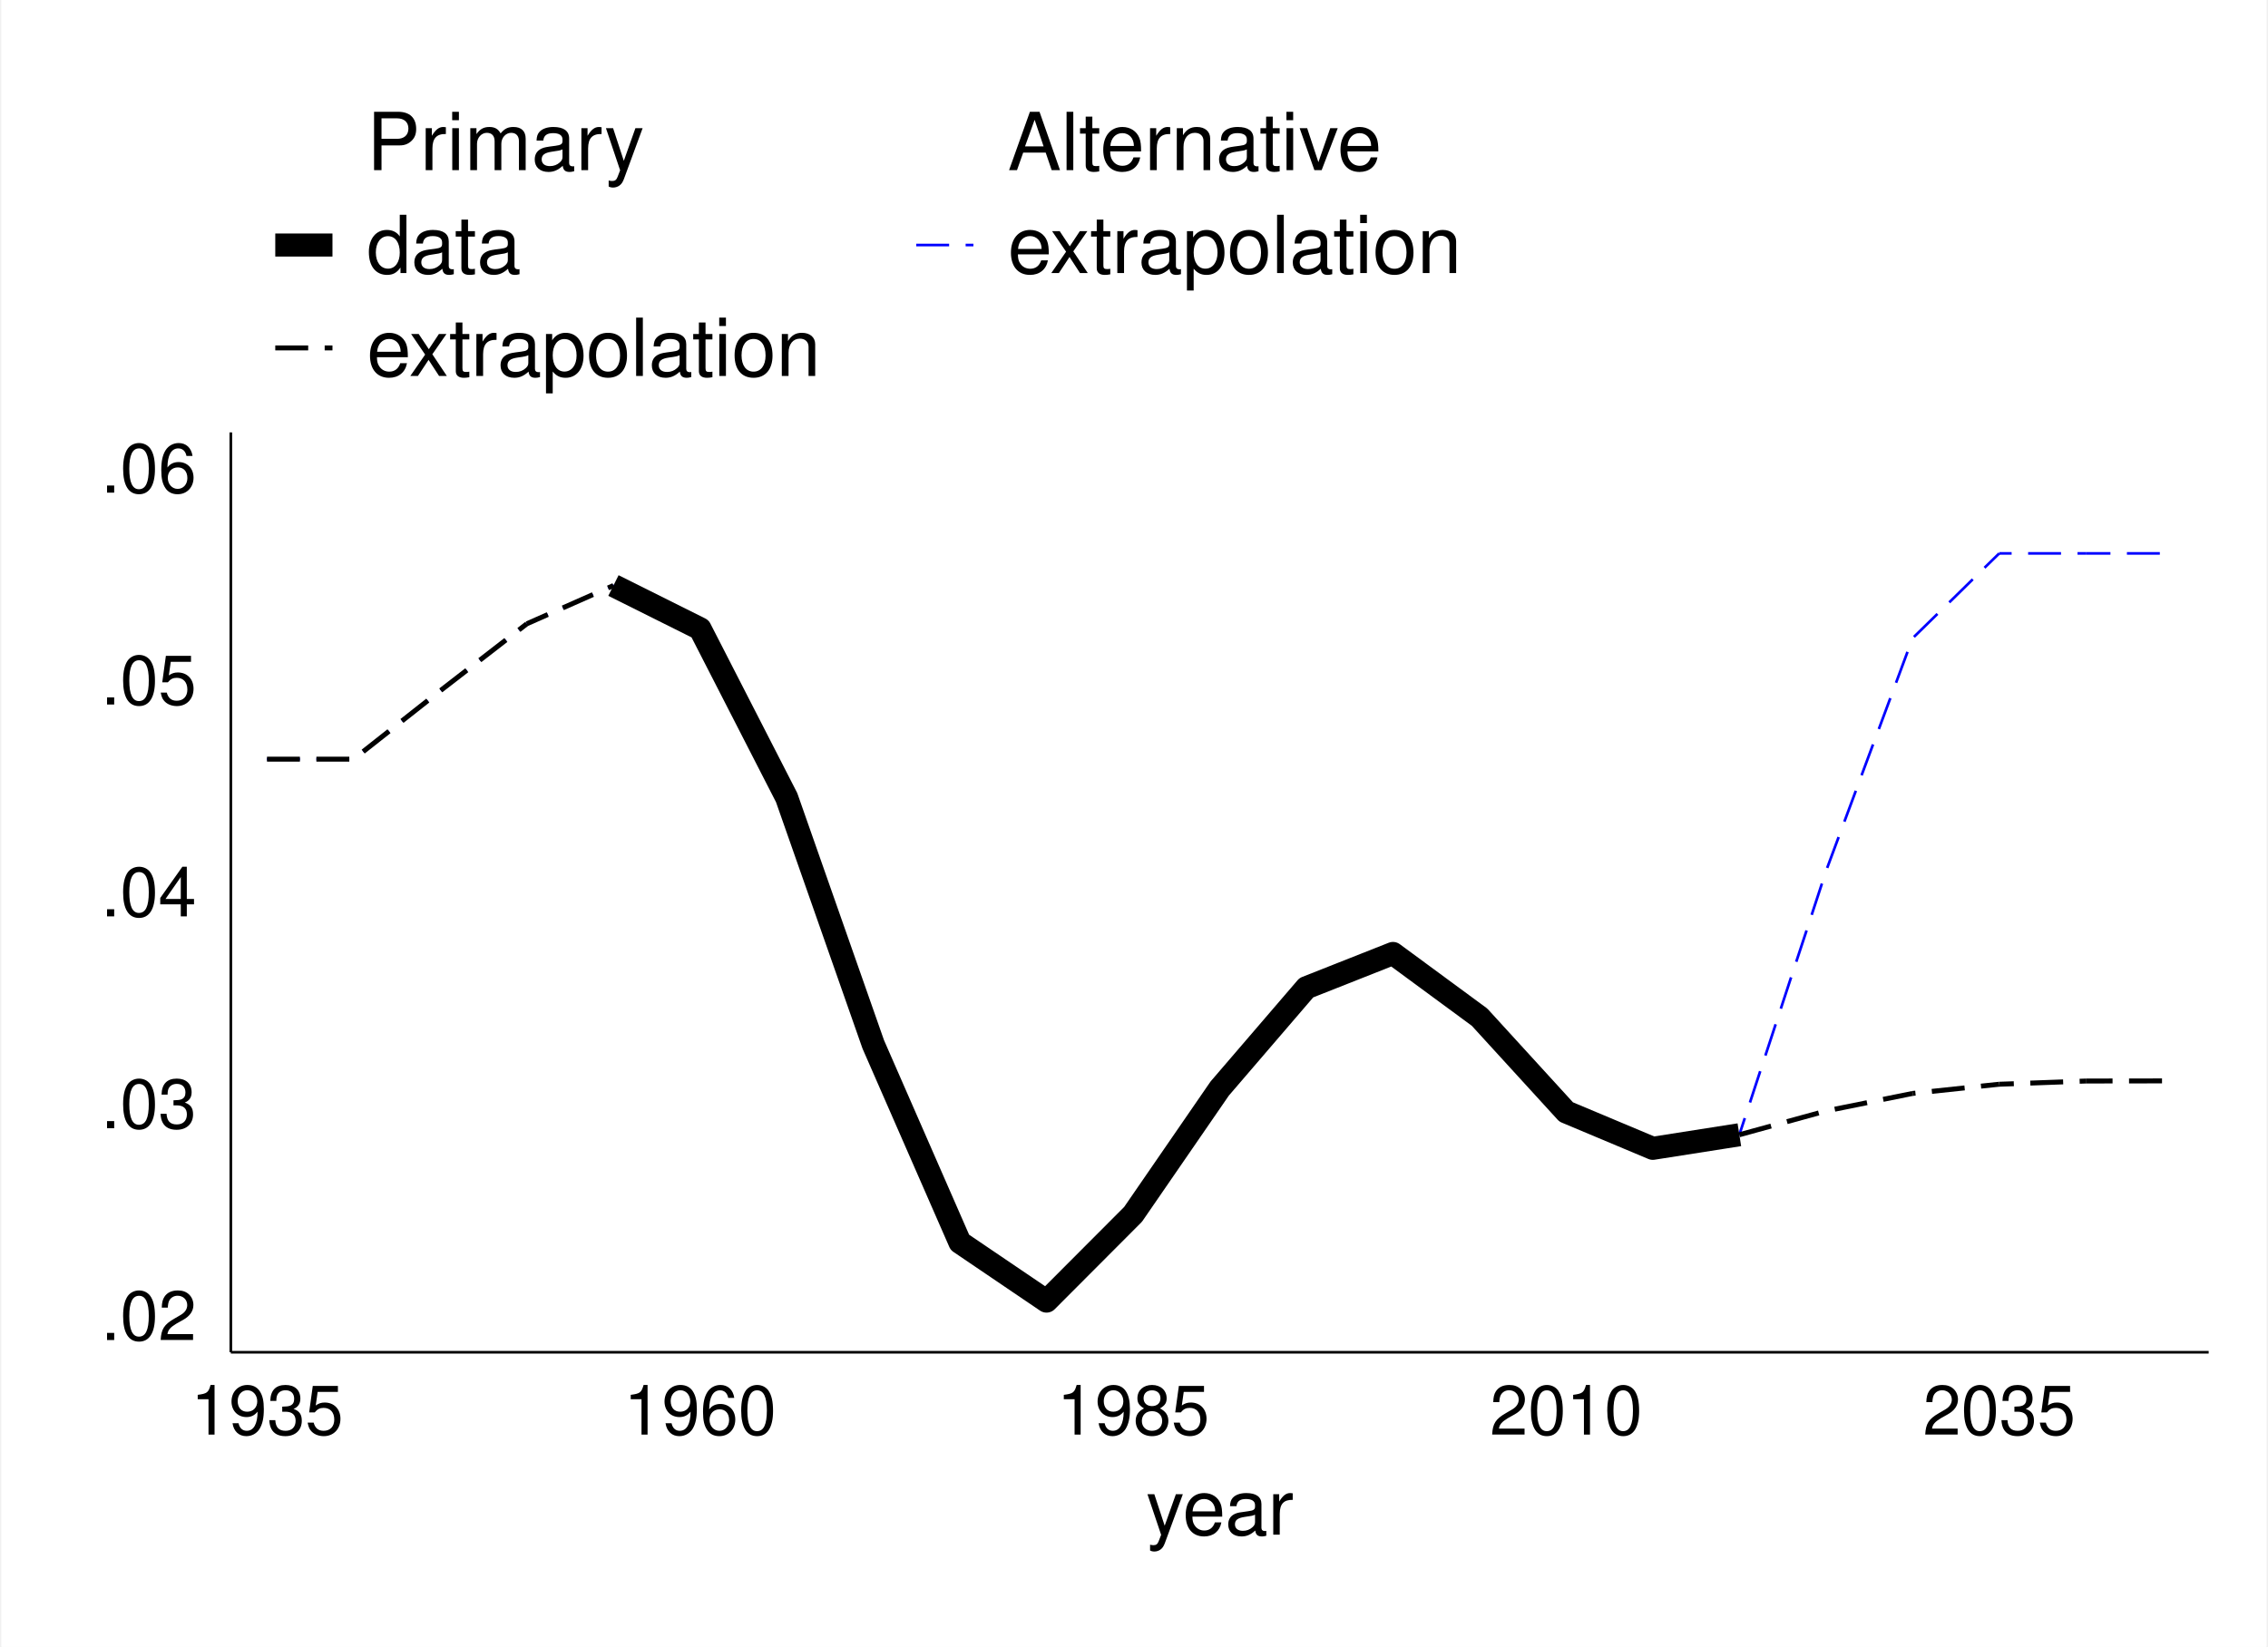
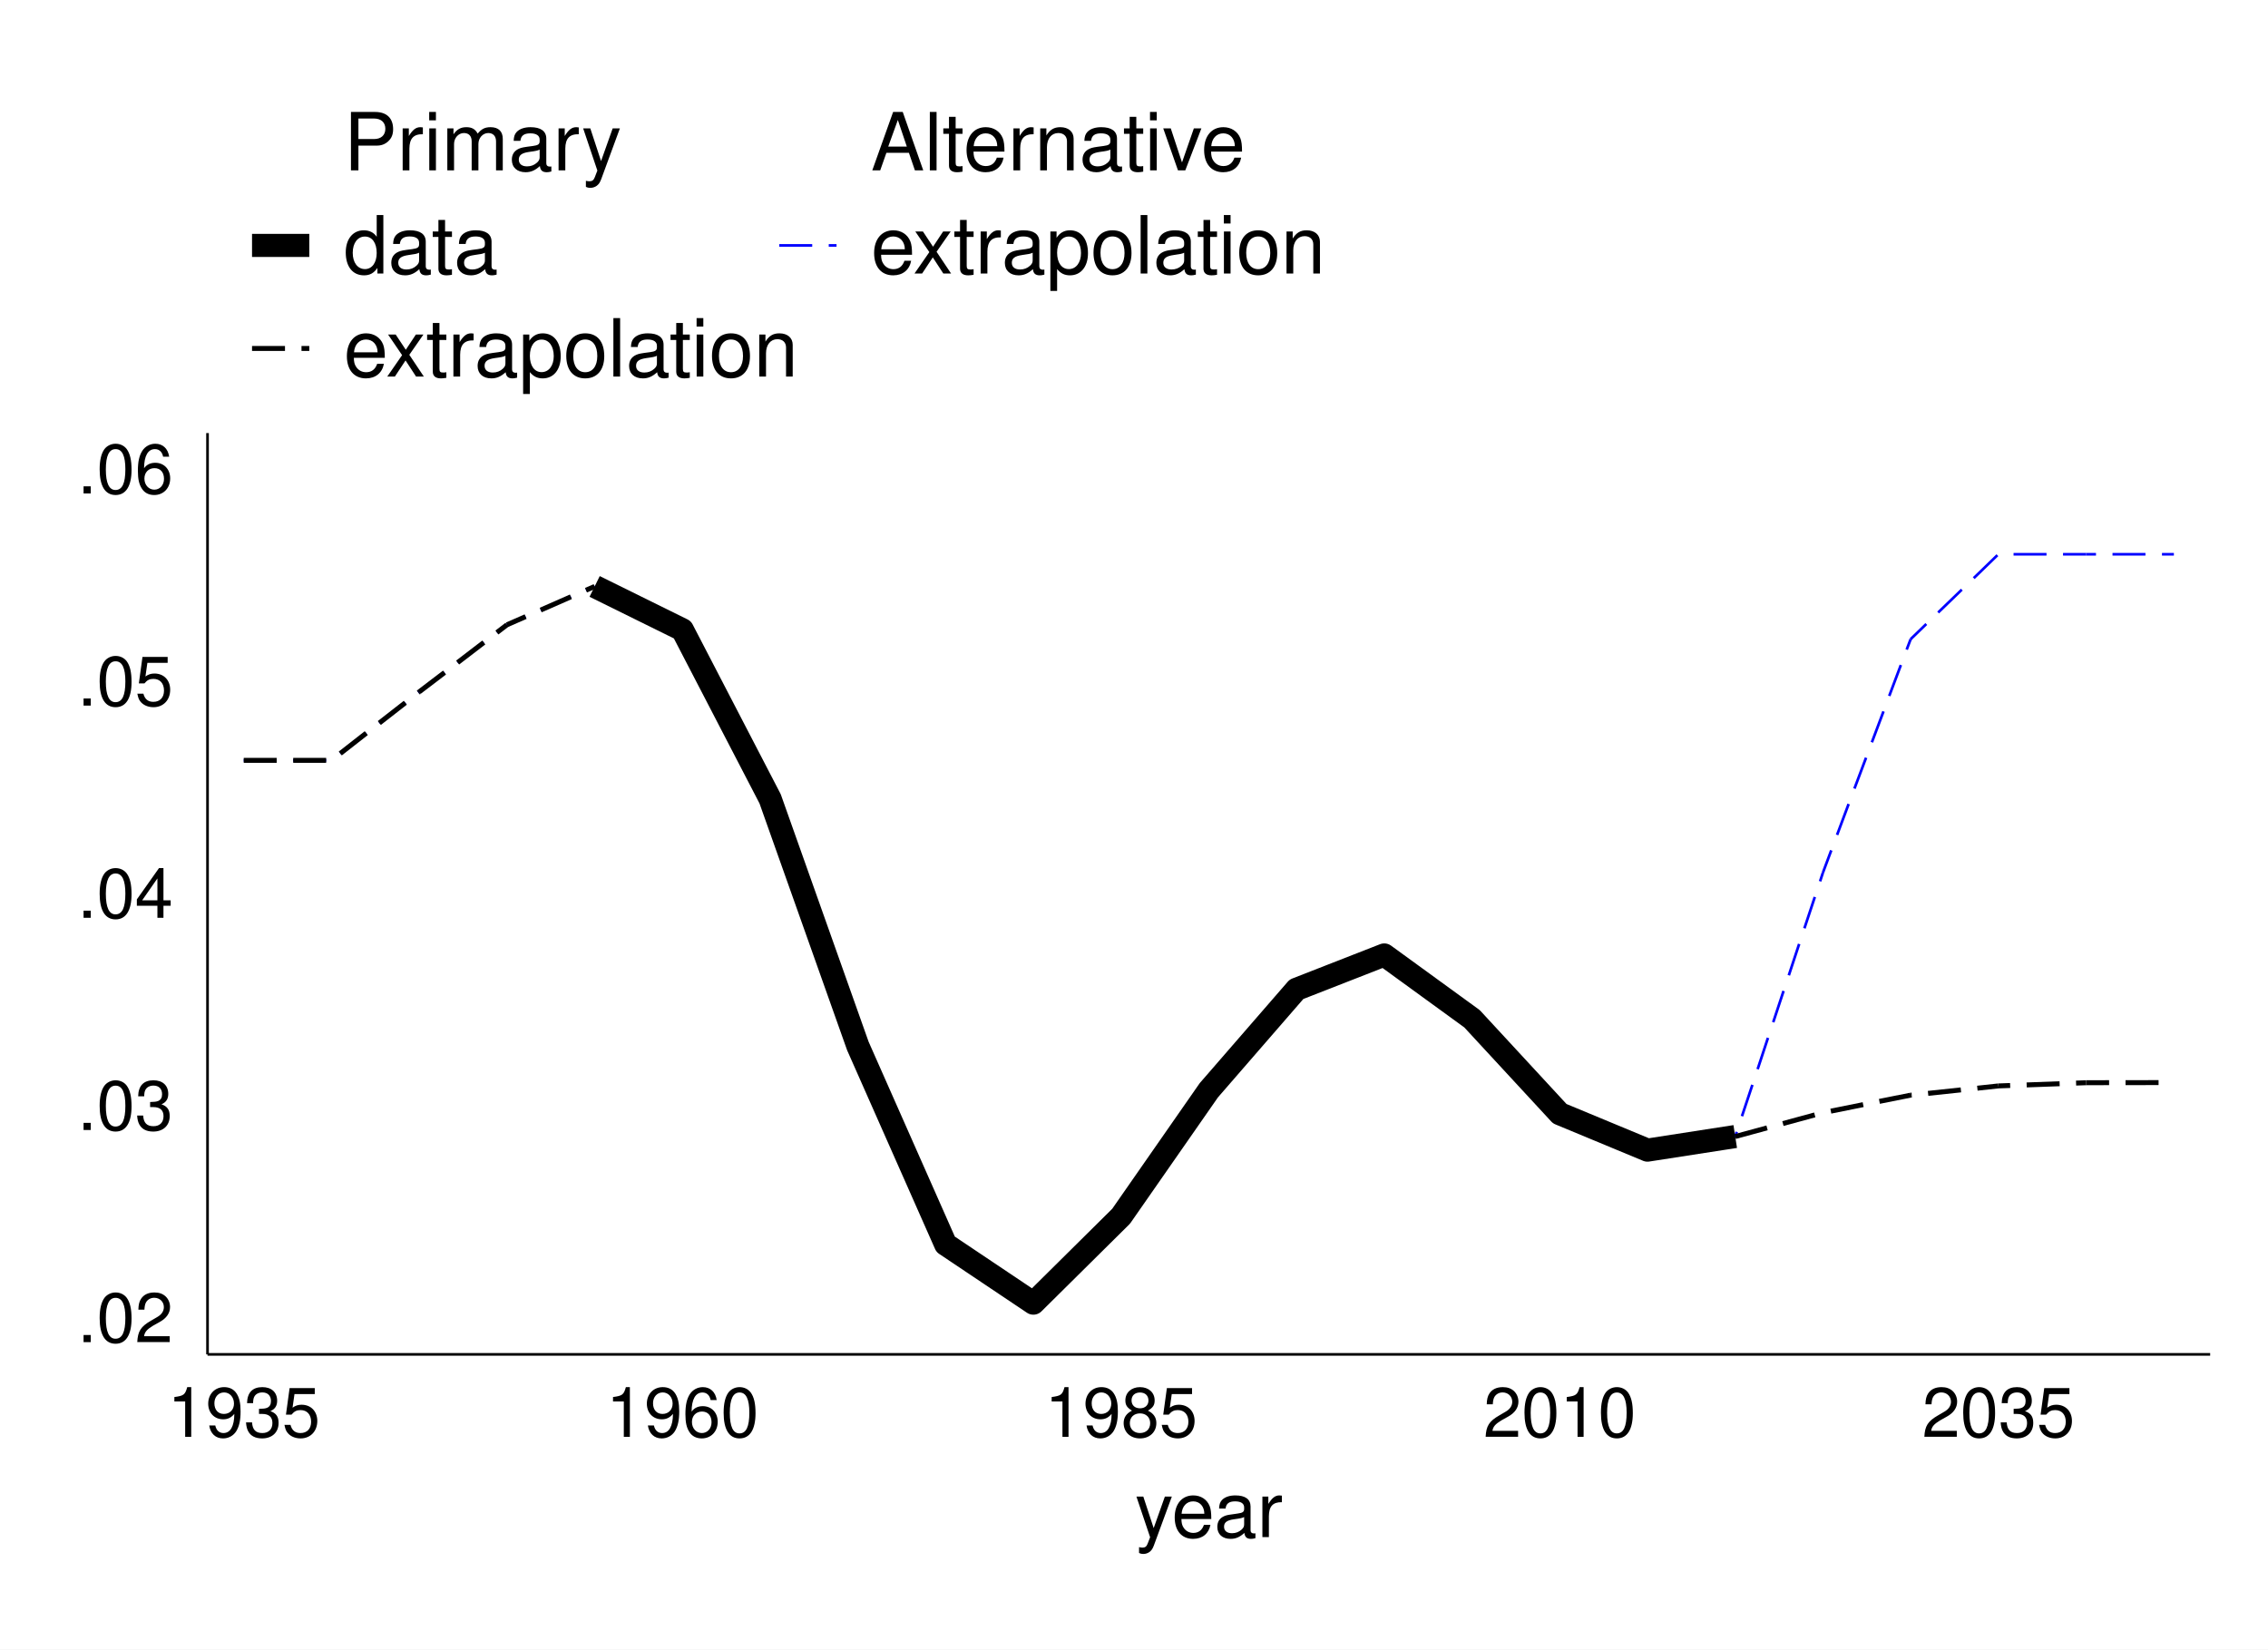
- <svg xmlns="http://www.w3.org/2000/svg" version="1.1" width="3.58in" height="2.60in" viewBox="0 0 2574 1872">
+ <svg xmlns="http://www.w3.org/2000/svg" version="1.1" width="3.575in" height="2.600in" viewBox="0 0 2574 1872">
  <rect x="0" y="0" width="2574" height="1872" style="fill:#FFFFFF;stroke:none" />
  <rect x="0.00" y="0.00" width="2573.92" height="1872.00" style="fill:#FFFFFF" />
  <rect x="1.50" y="1.50" width="2570.92" height="1869.00" style="fill:none;stroke:#FFFFFF;stroke-width:3.00" />
-   <rect x="260.54" y="491.57" width="2247.83" height="1045.72" style="fill:#FFFFFF" />
-   <rect x="262.04" y="493.07" width="2244.83" height="1042.72" style="fill:none;stroke:#FFFFFF;stroke-width:3.00" />
-   <line x1="301.64" y1="863.04" x2="339.04" y2="863.04" style="stroke:#0000FF;stroke-width:3.00" />
-   <line x1="357.79" y1="863.04" x2="395.19" y2="863.04" style="stroke:#0000FF;stroke-width:3.00" />
-   <line x1="410.96" y1="854.43" x2="440.31" y2="831.27" style="stroke:#0000FF;stroke-width:3.00" />
-   <line x1="455.03" y1="819.60" x2="484.39" y2="796.44" style="stroke:#0000FF;stroke-width:3.00" />
-   <line x1="499.11" y1="784.85" x2="528.72" y2="761.93" style="stroke:#0000FF;stroke-width:3.00" />
-   <line x1="543.52" y1="750.51" x2="573.12" y2="727.58" style="stroke:#0000FF;stroke-width:3.00" />
-   <line x1="587.92" y1="716.16" x2="596.93" y2="709.16" style="stroke:#0000FF;stroke-width:3.00" />
-   <line x1="596.93" y1="709.16" x2="620.74" y2="698.62" style="stroke:#0000FF;stroke-width:3.00" />
-   <line x1="637.87" y1="691.06" x2="672.06" y2="675.94" style="stroke:#0000FF;stroke-width:3.00" />
-   <line x1="689.27" y1="668.38" x2="695.38" y2="665.64" style="stroke:#0000FF;stroke-width:3.00" />
-   <line x1="695.38" y1="665.64" x2="722.81" y2="679.32" style="stroke:#0000FF;stroke-width:3.00" />
-   <line x1="739.54" y1="687.68" x2="773.08" y2="704.41" style="stroke:#0000FF;stroke-width:3.00" />
-   <line x1="789.82" y1="712.78" x2="793.84" y2="714.79" style="stroke:#0000FF;stroke-width:3.00" />
-   <line x1="793.84" y1="714.79" x2="808.88" y2="744.07" style="stroke:#0000FF;stroke-width:3.00" />
-   <line x1="817.41" y1="760.72" x2="834.46" y2="794.02" style="stroke:#0000FF;stroke-width:3.00" />
-   <line x1="843.07" y1="810.75" x2="860.12" y2="844.06" style="stroke:#0000FF;stroke-width:3.00" />
-   <line x1="868.64" y1="860.71" x2="885.70" y2="894.01" style="stroke:#0000FF;stroke-width:3.00" />
-   <line x1="893.66" y1="910.98" x2="906.05" y2="946.30" style="stroke:#0000FF;stroke-width:3.00" />
-   <line x1="912.32" y1="963.91" x2="924.71" y2="999.31" style="stroke:#0000FF;stroke-width:3.00" />
-   <line x1="930.90" y1="1016.92" x2="943.29" y2="1052.24" style="stroke:#0000FF;stroke-width:3.00" />
-   <line x1="949.56" y1="1069.93" x2="961.95" y2="1105.25" style="stroke:#0000FF;stroke-width:3.00" />
-   <line x1="968.07" y1="1122.94" x2="980.53" y2="1158.26" style="stroke:#0000FF;stroke-width:3.00" />
-   <line x1="986.65" y1="1175.87" x2="990.67" y2="1187.29" style="stroke:#0000FF;stroke-width:3.00" />
-   <line x1="990.67" y1="1187.29" x2="1000.80" y2="1210.46" style="stroke:#0000FF;stroke-width:3.00" />
-   <line x1="1008.36" y1="1227.68" x2="1023.33" y2="1261.94" style="stroke:#0000FF;stroke-width:3.00" />
-   <line x1="1030.89" y1="1279.08" x2="1045.85" y2="1313.42" style="stroke:#0000FF;stroke-width:3.00" />
-   <line x1="1053.33" y1="1330.56" x2="1068.29" y2="1364.83" style="stroke:#0000FF;stroke-width:3.00" />
-   <line x1="1075.85" y1="1381.96" x2="1089.12" y2="1412.37" style="stroke:#0000FF;stroke-width:3.00" />
-   <line x1="1089.12" y1="1412.37" x2="1092.66" y2="1414.78" style="stroke:#0000FF;stroke-width:3.00" />
-   <line x1="1108.11" y1="1425.24" x2="1139.08" y2="1446.23" style="stroke:#0000FF;stroke-width:3.00" />
-   <line x1="1154.60" y1="1456.77" x2="1185.57" y2="1477.76" style="stroke:#0000FF;stroke-width:3.00" />
-   <line x1="1199.08" y1="1467.63" x2="1225.47" y2="1441.08" style="stroke:#0000FF;stroke-width:3.00" />
-   <line x1="1238.74" y1="1427.81" x2="1265.12" y2="1401.35" style="stroke:#0000FF;stroke-width:3.00" />
-   <line x1="1278.39" y1="1388.07" x2="1285.95" y2="1380.51" style="stroke:#0000FF;stroke-width:3.00" />
-   <line x1="1285.95" y1="1380.51" x2="1301.08" y2="1358.55" style="stroke:#0000FF;stroke-width:3.00" />
-   <line x1="1311.69" y1="1343.11" x2="1332.93" y2="1312.30" style="stroke:#0000FF;stroke-width:3.00" />
-   <line x1="1343.55" y1="1296.85" x2="1364.78" y2="1266.05" style="stroke:#0000FF;stroke-width:3.00" />
-   <line x1="1375.40" y1="1250.60" x2="1384.41" y2="1237.49" style="stroke:#0000FF;stroke-width:3.00" />
-   <line x1="1384.41" y1="1237.49" x2="1398.41" y2="1221.16" style="stroke:#0000FF;stroke-width:3.00" />
-   <line x1="1410.55" y1="1207.00" x2="1435.01" y2="1178.61" style="stroke:#0000FF;stroke-width:3.00" />
-   <line x1="1447.15" y1="1164.37" x2="1471.60" y2="1135.97" style="stroke:#0000FF;stroke-width:3.00" />
-   <line x1="1484.15" y1="1122.38" x2="1518.98" y2="1108.62" style="stroke:#0000FF;stroke-width:3.00" />
-   <line x1="1536.44" y1="1101.71" x2="1571.19" y2="1087.95" style="stroke:#0000FF;stroke-width:3.00" />
-   <line x1="1587.59" y1="1088.59" x2="1617.76" y2="1110.72" style="stroke:#0000FF;stroke-width:3.00" />
-   <line x1="1632.80" y1="1121.82" x2="1662.96" y2="1144.02" style="stroke:#0000FF;stroke-width:3.00" />
-   <line x1="1678.09" y1="1155.12" x2="1679.70" y2="1156.33" style="stroke:#0000FF;stroke-width:3.00" />
-   <line x1="1679.70" y1="1156.33" x2="1703.59" y2="1182.39" style="stroke:#0000FF;stroke-width:3.00" />
-   <line x1="1716.21" y1="1196.22" x2="1741.39" y2="1223.89" style="stroke:#0000FF;stroke-width:3.00" />
-   <line x1="1754.02" y1="1237.73" x2="1778.15" y2="1264.11" style="stroke:#0000FF;stroke-width:3.00" />
-   <line x1="1778.15" y1="1264.11" x2="1779.68" y2="1264.76" style="stroke:#0000FF;stroke-width:3.00" />
-   <line x1="1796.97" y1="1272.00" x2="1831.48" y2="1286.48" style="stroke:#0000FF;stroke-width:3.00" />
-   <line x1="1848.70" y1="1293.72" x2="1876.61" y2="1305.46" style="stroke:#0000FF;stroke-width:3.00" />
-   <line x1="1876.61" y1="1305.46" x2="1883.69" y2="1304.33" style="stroke:#0000FF;stroke-width:3.00" />
-   <line x1="1902.19" y1="1301.44" x2="1939.11" y2="1295.65" style="stroke:#0000FF;stroke-width:3.00" />
-   <line x1="1957.61" y1="1292.75" x2="1974.98" y2="1290.02" style="stroke:#0000FF;stroke-width:3.00" />
-   <line x1="1974.98" y1="1290.02" x2="1981.18" y2="1271.11" style="stroke:#0000FF;stroke-width:3.00" />
-   <line x1="1987.05" y1="1253.34" x2="1998.71" y2="1217.78" style="stroke:#0000FF;stroke-width:3.00" />
-   <line x1="2004.58" y1="1200.00" x2="2016.25" y2="1164.45" style="stroke:#0000FF;stroke-width:3.00" />
-   <line x1="2022.12" y1="1146.67" x2="2033.78" y2="1111.12" style="stroke:#0000FF;stroke-width:3.00" />
-   <line x1="2039.65" y1="1093.34" x2="2051.40" y2="1057.79" style="stroke:#0000FF;stroke-width:3.00" />
-   <line x1="2057.19" y1="1040.01" x2="2068.85" y2="1004.45" style="stroke:#0000FF;stroke-width:3.00" />
-   <line x1="2074.80" y1="986.68" x2="2087.84" y2="951.61" style="stroke:#0000FF;stroke-width:3.00" />
-   <line x1="2094.35" y1="934.07" x2="2107.38" y2="899.00" style="stroke:#0000FF;stroke-width:3.00" />
-   <line x1="2113.90" y1="881.38" x2="2126.93" y2="846.31" style="stroke:#0000FF;stroke-width:3.00" />
-   <line x1="2133.52" y1="828.77" x2="2146.56" y2="793.70" style="stroke:#0000FF;stroke-width:3.00" />
-   <line x1="2153.07" y1="776.17" x2="2166.10" y2="741.09" style="stroke:#0000FF;stroke-width:3.00" />
-   <line x1="2173.42" y1="724.04" x2="2200.13" y2="697.90" style="stroke:#0000FF;stroke-width:3.00" />
-   <line x1="2213.56" y1="684.79" x2="2240.26" y2="658.56" style="stroke:#0000FF;stroke-width:3.00" />
-   <line x1="2253.62" y1="645.45" x2="2270.35" y2="629.12" style="stroke:#0000FF;stroke-width:3.00" />
-   <line x1="2270.35" y1="629.12" x2="2284.43" y2="629.12" style="stroke:#0000FF;stroke-width:3.00" />
-   <line x1="2303.17" y1="629.12" x2="2340.57" y2="629.12" style="stroke:#0000FF;stroke-width:3.00" />
-   <line x1="2359.31" y1="629.12" x2="2368.72" y2="629.12" style="stroke:#0000FF;stroke-width:3.00" />
-   <line x1="2368.72" y1="629.12" x2="2396.72" y2="629.12" style="stroke:#0000FF;stroke-width:3.00" />
-   <line x1="2415.46" y1="629.12" x2="2452.86" y2="629.12" style="stroke:#0000FF;stroke-width:3.00" />
+   <rect x="235.52" y="491.57" width="2272.84" height="1045.72" style="fill:#FFFFFF" />
+   <rect x="237.02" y="493.07" width="2269.84" height="1042.72" style="fill:none;stroke:#FFFFFF;stroke-opacity:0.00;stroke-width:3.00" />
+   <line x1="276.62" y1="863.04" x2="314.03" y2="863.04" style="stroke:#0000FF;stroke-width:3.00" />
+   <line x1="332.77" y1="863.04" x2="370.17" y2="863.04" style="stroke:#0000FF;stroke-width:3.00" />
+   <line x1="386.18" y1="855.24" x2="415.70" y2="832.15" style="stroke:#0000FF;stroke-width:3.00" />
+   <line x1="430.50" y1="820.65" x2="460.02" y2="797.64" style="stroke:#0000FF;stroke-width:3.00" />
+   <line x1="474.74" y1="786.06" x2="475.79" y2="785.26" style="stroke:#0000FF;stroke-width:3.00" />
+   <line x1="475.79" y1="785.26" x2="504.50" y2="763.38" style="stroke:#0000FF;stroke-width:3.00" />
+   <line x1="519.38" y1="752.03" x2="549.07" y2="729.27" style="stroke:#0000FF;stroke-width:3.00" />
+   <line x1="563.95" y1="717.93" x2="575.37" y2="709.16" style="stroke:#0000FF;stroke-width:3.00" />
+   <line x1="575.37" y1="709.16" x2="596.52" y2="699.91" style="stroke:#0000FF;stroke-width:3.00" />
+   <line x1="613.66" y1="692.43" x2="647.92" y2="677.39" style="stroke:#0000FF;stroke-width:3.00" />
+   <line x1="665.06" y1="669.90" x2="674.87" y2="665.64" style="stroke:#0000FF;stroke-width:3.00" />
+   <line x1="674.87" y1="665.64" x2="698.84" y2="677.47" style="stroke:#0000FF;stroke-width:3.00" />
+   <line x1="715.57" y1="685.75" x2="749.11" y2="702.32" style="stroke:#0000FF;stroke-width:3.00" />
+   <line x1="766.01" y1="710.61" x2="774.45" y2="714.79" style="stroke:#0000FF;stroke-width:3.00" />
+   <line x1="774.45" y1="714.79" x2="787.32" y2="739.57" style="stroke:#0000FF;stroke-width:3.00" />
+   <line x1="795.93" y1="756.22" x2="813.22" y2="789.44" style="stroke:#0000FF;stroke-width:3.00" />
+   <line x1="821.83" y1="806.09" x2="839.04" y2="839.31" style="stroke:#0000FF;stroke-width:3.00" />
+   <line x1="847.65" y1="855.96" x2="864.94" y2="889.10" style="stroke:#0000FF;stroke-width:3.00" />
+   <line x1="873.55" y1="905.75" x2="874.03" y2="906.72" style="stroke:#0000FF;stroke-width:3.00" />
+   <line x1="874.03" y1="906.72" x2="886.18" y2="940.99" style="stroke:#0000FF;stroke-width:3.00" />
+   <line x1="892.45" y1="958.60" x2="905.00" y2="993.92" style="stroke:#0000FF;stroke-width:3.00" />
+   <line x1="911.20" y1="1011.61" x2="923.74" y2="1046.85" style="stroke:#0000FF;stroke-width:3.00" />
+   <line x1="930.02" y1="1064.54" x2="942.49" y2="1099.78" style="stroke:#0000FF;stroke-width:3.00" />
+   <line x1="948.76" y1="1117.47" x2="961.31" y2="1152.71" style="stroke:#0000FF;stroke-width:3.00" />
+   <line x1="967.58" y1="1170.32" x2="973.62" y2="1187.29" style="stroke:#0000FF;stroke-width:3.00" />
+   <line x1="973.62" y1="1187.29" x2="981.50" y2="1205.07" style="stroke:#0000FF;stroke-width:3.00" />
+   <line x1="989.06" y1="1222.21" x2="1004.18" y2="1256.47" style="stroke:#0000FF;stroke-width:3.00" />
+   <line x1="1011.74" y1="1273.61" x2="1026.95" y2="1307.79" style="stroke:#0000FF;stroke-width:3.00" />
+   <line x1="1034.51" y1="1324.93" x2="1049.63" y2="1359.19" style="stroke:#0000FF;stroke-width:3.00" />
+   <line x1="1057.27" y1="1376.25" x2="1072.39" y2="1410.52" style="stroke:#0000FF;stroke-width:3.00" />
+   <line x1="1087.11" y1="1421.62" x2="1118.16" y2="1442.45" style="stroke:#0000FF;stroke-width:3.00" />
+   <line x1="1133.77" y1="1452.91" x2="1164.82" y2="1473.74" style="stroke:#0000FF;stroke-width:3.00" />
+   <line x1="1179.21" y1="1472.70" x2="1205.84" y2="1446.39" style="stroke:#0000FF;stroke-width:3.00" />
+   <line x1="1219.11" y1="1433.20" x2="1245.74" y2="1406.82" style="stroke:#0000FF;stroke-width:3.00" />
+   <line x1="1259.01" y1="1393.62" x2="1272.36" y2="1380.51" style="stroke:#0000FF;stroke-width:3.00" />
+   <line x1="1272.36" y1="1380.51" x2="1283.06" y2="1365.15" style="stroke:#0000FF;stroke-width:3.00" />
+   <line x1="1293.76" y1="1349.78" x2="1315.15" y2="1319.06" style="stroke:#0000FF;stroke-width:3.00" />
+   <line x1="1325.77" y1="1303.69" x2="1347.17" y2="1273.04" style="stroke:#0000FF;stroke-width:3.00" />
+   <line x1="1357.87" y1="1257.68" x2="1371.94" y2="1237.49" style="stroke:#0000FF;stroke-width:3.00" />
+   <line x1="1371.94" y1="1237.49" x2="1380.31" y2="1227.76" style="stroke:#0000FF;stroke-width:3.00" />
+   <line x1="1392.61" y1="1213.60" x2="1417.15" y2="1185.36" style="stroke:#0000FF;stroke-width:3.00" />
+   <line x1="1429.45" y1="1171.29" x2="1453.99" y2="1142.97" style="stroke:#0000FF;stroke-width:3.00" />
+   <line x1="1466.30" y1="1128.81" x2="1471.44" y2="1122.86" style="stroke:#0000FF;stroke-width:3.00" />
+   <line x1="1471.44" y1="1122.86" x2="1498.95" y2="1112.16" style="stroke:#0000FF;stroke-width:3.00" />
+   <line x1="1516.41" y1="1105.33" x2="1551.24" y2="1091.65" style="stroke:#0000FF;stroke-width:3.00" />
+   <line x1="1568.69" y1="1084.81" x2="1571.02" y2="1083.93" style="stroke:#0000FF;stroke-width:3.00" />
+   <line x1="1571.02" y1="1083.93" x2="1599.26" y2="1104.52" style="stroke:#0000FF;stroke-width:3.00" />
+   <line x1="1614.38" y1="1115.46" x2="1644.71" y2="1137.50" style="stroke:#0000FF;stroke-width:3.00" />
+   <line x1="1659.83" y1="1148.52" x2="1670.61" y2="1156.33" style="stroke:#0000FF;stroke-width:3.00" />
+   <line x1="1670.61" y1="1156.33" x2="1686.94" y2="1174.02" style="stroke:#0000FF;stroke-width:3.00" />
+   <line x1="1699.64" y1="1187.78" x2="1725.06" y2="1215.29" style="stroke:#0000FF;stroke-width:3.00" />
+   <line x1="1737.77" y1="1228.96" x2="1763.19" y2="1256.47" style="stroke:#0000FF;stroke-width:3.00" />
+   <line x1="1777.91" y1="1267.33" x2="1812.42" y2="1281.65" style="stroke:#0000FF;stroke-width:3.00" />
+   <line x1="1829.79" y1="1288.81" x2="1864.30" y2="1303.21" style="stroke:#0000FF;stroke-width:3.00" />
+   <line x1="1882.40" y1="1303.45" x2="1919.40" y2="1297.74" style="stroke:#0000FF;stroke-width:3.00" />
+   <line x1="1937.90" y1="1294.92" x2="1969.35" y2="1290.02" style="stroke:#0000FF;stroke-width:3.00" />
+   <line x1="1969.35" y1="1290.02" x2="1971.12" y2="1284.71" style="stroke:#0000FF;stroke-width:3.00" />
+   <line x1="1976.99" y1="1266.93" x2="1988.82" y2="1231.38" style="stroke:#0000FF;stroke-width:3.00" />
+   <line x1="1994.77" y1="1213.60" x2="2006.51" y2="1178.04" style="stroke:#0000FF;stroke-width:3.00" />
+   <line x1="2012.47" y1="1160.27" x2="2024.21" y2="1124.79" style="stroke:#0000FF;stroke-width:3.00" />
+   <line x1="2030.16" y1="1107.02" x2="2041.91" y2="1071.46" style="stroke:#0000FF;stroke-width:3.00" />
+   <line x1="2047.86" y1="1053.68" x2="2059.68" y2="1018.13" style="stroke:#0000FF;stroke-width:3.00" />
+   <line x1="2065.64" y1="1000.35" x2="2068.93" y2="990.38" style="stroke:#0000FF;stroke-width:3.00" />
+   <line x1="2068.93" y1="990.38" x2="2078.34" y2="965.20" style="stroke:#0000FF;stroke-width:3.00" />
+   <line x1="2084.94" y1="947.66" x2="2098.05" y2="912.59" style="stroke:#0000FF;stroke-width:3.00" />
+   <line x1="2104.65" y1="895.06" x2="2117.84" y2="860.06" style="stroke:#0000FF;stroke-width:3.00" />
+   <line x1="2124.43" y1="842.53" x2="2137.63" y2="807.46" style="stroke:#0000FF;stroke-width:3.00" />
+   <line x1="2144.14" y1="789.92" x2="2157.33" y2="754.85" style="stroke:#0000FF;stroke-width:3.00" />
+   <line x1="2163.93" y1="737.31" x2="2168.43" y2="725.49" style="stroke:#0000FF;stroke-width:3.00" />
+   <line x1="2168.43" y1="725.49" x2="2186.21" y2="708.27" style="stroke:#0000FF;stroke-width:3.00" />
+   <line x1="2199.64" y1="695.24" x2="2226.51" y2="669.26" style="stroke:#0000FF;stroke-width:3.00" />
+   <line x1="2240.02" y1="656.23" x2="2266.89" y2="630.17" style="stroke:#0000FF;stroke-width:3.00" />
+   <line x1="2285.23" y1="629.12" x2="2322.63" y2="629.12" style="stroke:#0000FF;stroke-width:3.00" />
+   <line x1="2341.37" y1="629.12" x2="2367.60" y2="629.12" style="stroke:#0000FF;stroke-width:3.00" />
+   <line x1="2367.60" y1="629.12" x2="2378.78" y2="629.12" style="stroke:#0000FF;stroke-width:3.00" />
+   <line x1="2397.52" y1="629.12" x2="2434.92" y2="629.12" style="stroke:#0000FF;stroke-width:3.00" />
+   <line x1="2453.67" y1="629.12" x2="2467.18" y2="629.12" style="stroke:#0000FF;stroke-width:3.00" />
  <path d="" stroke-linejoin="round" style="fill:none;stroke:#0000FF;stroke-width:3.00" />
-   <path d=" M695.38 665.64 L793.84 714.79 L892.21 906.72 L990.67 1187.29 L1089.12 1412.37 L1187.58 1479.13 L1285.95 1380.51 L1384.41 1237.49 L1482.87 1122.86 L1581.32 1083.93 L1679.70 1156.33 L1778.15 1264.11 L1876.61 1305.46 L1974.98 1290.02" stroke-linejoin="round" style="fill:none;stroke:#000000;stroke-width:26.21" />
-   <line x1="301.64" y1="863.04" x2="339.04" y2="863.04" style="stroke:#000000;stroke-width:5.62" />
-   <line x1="357.79" y1="863.04" x2="395.19" y2="863.04" style="stroke:#000000;stroke-width:5.62" />
-   <line x1="410.96" y1="854.43" x2="440.31" y2="831.27" style="stroke:#000000;stroke-width:5.62" />
-   <line x1="455.03" y1="819.60" x2="484.39" y2="796.44" style="stroke:#000000;stroke-width:5.62" />
-   <line x1="499.11" y1="784.85" x2="528.72" y2="761.93" style="stroke:#000000;stroke-width:5.62" />
-   <line x1="543.52" y1="750.51" x2="573.12" y2="727.58" style="stroke:#000000;stroke-width:5.62" />
-   <line x1="587.92" y1="716.16" x2="596.93" y2="709.16" style="stroke:#000000;stroke-width:5.62" />
-   <line x1="596.93" y1="709.16" x2="620.74" y2="698.62" style="stroke:#000000;stroke-width:5.62" />
-   <line x1="637.87" y1="691.06" x2="672.06" y2="675.94" style="stroke:#000000;stroke-width:5.62" />
-   <line x1="689.27" y1="668.38" x2="695.38" y2="665.64" style="stroke:#000000;stroke-width:5.62" />
+   <path d=" M674.87 665.64 L774.45 714.79 L874.03 906.72 L973.62 1187.29 L1073.20 1412.37 L1172.78 1479.13 L1272.36 1380.51 L1371.94 1237.49 L1471.44 1122.86 L1571.02 1083.93 L1670.61 1156.33 L1770.19 1264.11 L1869.77 1305.46 L1969.35 1290.02" stroke-linejoin="round" style="fill:none;stroke:#000000;stroke-width:26.21" />
+   <line x1="276.62" y1="863.04" x2="314.03" y2="863.04" style="stroke:#000000;stroke-width:5.62" />
+   <line x1="332.77" y1="863.04" x2="370.17" y2="863.04" style="stroke:#000000;stroke-width:5.62" />
+   <line x1="386.18" y1="855.24" x2="415.70" y2="832.15" style="stroke:#000000;stroke-width:5.62" />
+   <line x1="430.50" y1="820.65" x2="460.02" y2="797.64" style="stroke:#000000;stroke-width:5.62" />
+   <line x1="474.74" y1="786.06" x2="475.79" y2="785.26" style="stroke:#000000;stroke-width:5.62" />
+   <line x1="475.79" y1="785.26" x2="504.50" y2="763.38" style="stroke:#000000;stroke-width:5.62" />
+   <line x1="519.38" y1="752.03" x2="549.07" y2="729.27" style="stroke:#000000;stroke-width:5.62" />
+   <line x1="563.95" y1="717.93" x2="575.37" y2="709.16" style="stroke:#000000;stroke-width:5.62" />
+   <line x1="575.37" y1="709.16" x2="596.52" y2="699.91" style="stroke:#000000;stroke-width:5.62" />
+   <line x1="613.66" y1="692.43" x2="647.92" y2="677.39" style="stroke:#000000;stroke-width:5.62" />
+   <line x1="665.06" y1="669.90" x2="674.87" y2="665.64" style="stroke:#000000;stroke-width:5.62" />
  <path d="" stroke-linejoin="round" style="fill:none;stroke:#000000;stroke-width:5.62" />
-   <line x1="1974.98" y1="1290.02" x2="2011.02" y2="1280.12" style="stroke:#000000;stroke-width:5.62" />
-   <line x1="2029.12" y1="1275.14" x2="2065.15" y2="1265.24" style="stroke:#000000;stroke-width:5.62" />
-   <line x1="2083.41" y1="1260.98" x2="2120.09" y2="1253.58" style="stroke:#000000;stroke-width:5.62" />
-   <line x1="2138.43" y1="1249.80" x2="2171.89" y2="1243.04" style="stroke:#000000;stroke-width:5.62" />
-   <line x1="2171.89" y1="1243.04" x2="2175.11" y2="1242.72" style="stroke:#000000;stroke-width:5.62" />
-   <line x1="2193.77" y1="1240.71" x2="2231.01" y2="1236.77" style="stroke:#000000;stroke-width:5.62" />
-   <line x1="2249.60" y1="1234.75" x2="2270.35" y2="1232.58" style="stroke:#000000;stroke-width:5.62" />
-   <line x1="2270.35" y1="1232.58" x2="2286.92" y2="1232.02" style="stroke:#000000;stroke-width:5.62" />
-   <line x1="2305.66" y1="1231.30" x2="2342.98" y2="1229.93" style="stroke:#000000;stroke-width:5.62" />
-   <line x1="2361.73" y1="1229.20" x2="2368.72" y2="1228.96" style="stroke:#000000;stroke-width:5.62" />
-   <line x1="2368.72" y1="1228.96" x2="2399.13" y2="1228.88" style="stroke:#000000;stroke-width:5.62" />
-   <line x1="2417.87" y1="1228.88" x2="2455.35" y2="1228.80" style="stroke:#000000;stroke-width:5.62" />
+   <line x1="1969.35" y1="1290.02" x2="2005.47" y2="1280.20" style="stroke:#000000;stroke-width:5.62" />
+   <line x1="2023.49" y1="1275.30" x2="2059.60" y2="1265.48" style="stroke:#000000;stroke-width:5.62" />
+   <line x1="2077.86" y1="1261.22" x2="2114.54" y2="1253.82" style="stroke:#000000;stroke-width:5.62" />
+   <line x1="2132.96" y1="1250.12" x2="2168.43" y2="1243.04" style="stroke:#000000;stroke-width:5.62" />
+   <line x1="2168.43" y1="1243.04" x2="2169.64" y2="1242.96" style="stroke:#000000;stroke-width:5.62" />
+   <line x1="2188.22" y1="1241.03" x2="2225.46" y2="1237.09" style="stroke:#000000;stroke-width:5.62" />
+   <line x1="2244.13" y1="1235.16" x2="2268.02" y2="1232.58" style="stroke:#000000;stroke-width:5.62" />
+   <line x1="2268.02" y1="1232.58" x2="2281.37" y2="1232.10" style="stroke:#000000;stroke-width:5.62" />
+   <line x1="2300.11" y1="1231.46" x2="2337.51" y2="1230.09" style="stroke:#000000;stroke-width:5.62" />
+   <line x1="2356.18" y1="1229.36" x2="2367.60" y2="1228.96" style="stroke:#000000;stroke-width:5.62" />
+   <line x1="2367.60" y1="1228.96" x2="2393.66" y2="1228.88" style="stroke:#000000;stroke-width:5.62" />
+   <line x1="2412.32" y1="1228.88" x2="2449.80" y2="1228.80" style="stroke:#000000;stroke-width:5.62" />
  <path d="" stroke-linejoin="round" style="fill:none;stroke:#000000;stroke-width:5.62" />
-   <line x1="260.54" y1="1537.29" x2="260.54" y2="491.57" style="stroke:#000000;stroke-width:3.00" />
-   <text x="221.52" y="1523.43" style="font-family:'Helvetica';font-size:78.02px;fill:#000000" text-anchor="end">.02</text>
-   <text x="221.52" y="1282.60" style="font-family:'Helvetica';font-size:78.02px;fill:#000000" text-anchor="end">.03</text>
-   <text x="221.52" y="1041.76" style="font-family:'Helvetica';font-size:78.02px;fill:#000000" text-anchor="end">.04</text>
-   <text x="221.52" y="800.92" style="font-family:'Helvetica';font-size:78.02px;fill:#000000" text-anchor="end">.05</text>
-   <text x="221.52" y="560.08" style="font-family:'Helvetica';font-size:78.02px;fill:#000000" text-anchor="end">.06</text>
-   <line x1="260.54" y1="1537.29" x2="2508.36" y2="1537.29" style="stroke:#000000;stroke-width:3.00" />
-   <text x="301.72" y="1630.88" style="font-family:'Helvetica';font-size:78.02px;fill:#000000" text-anchor="middle">1935</text>
-   <text x="793.84" y="1630.88" style="font-family:'Helvetica';font-size:78.02px;fill:#000000" text-anchor="middle">1960</text>
-   <text x="1286.03" y="1630.88" style="font-family:'Helvetica';font-size:78.02px;fill:#000000" text-anchor="middle">1985</text>
-   <text x="1778.15" y="1630.88" style="font-family:'Helvetica';font-size:78.02px;fill:#000000" text-anchor="middle">2010</text>
-   <text x="2270.35" y="1630.88" style="font-family:'Helvetica';font-size:78.02px;fill:#000000" text-anchor="middle">2035</text>
-   <text x="1384.49" y="1744.68" style="font-family:'Helvetica';font-size:87.76px;fill:#000000" text-anchor="middle">year</text>
-   <rect x="282.98" y="88.00" width="1422.05" height="381.12" style="fill:#FFFFFF" />
-   <rect x="284.48" y="89.50" width="1419.05" height="378.12" style="fill:none;stroke:#FFFFFF;stroke-width:3.00" />
-   <text x="415.06" y="193.39" style="font-family:'Helvetica';font-size:90.97px;fill:#000000">Primary</text>
-   <text x="1143.50" y="193.39" style="font-family:'Helvetica';font-size:90.97px;fill:#000000">Alternative</text>
-   <text x="415.06" y="310.43" style="font-family:'Helvetica';font-size:90.97px;fill:#000000">data</text>
-   <text x="1143.50" y="310.43" style="font-family:'Helvetica';font-size:90.97px;fill:#000000">extrapolation</text>
-   <text x="415.06" y="427.39" style="font-family:'Helvetica';font-size:90.97px;fill:#000000">extrapolation</text>
-   <line x1="311.05" y1="278.56" x2="376.05" y2="278.56" style="stroke:#000000;stroke-width:26.21" />
-   <line x1="1039.49" y1="278.56" x2="1076.90" y2="278.56" style="stroke:#0000FF;stroke-width:3.00" />
-   <line x1="1095.64" y1="278.56" x2="1104.49" y2="278.56" style="stroke:#0000FF;stroke-width:3.00" />
-   <line x1="311.05" y1="395.52" x2="348.46" y2="395.52" style="stroke:#000000;stroke-width:5.62" />
-   <line x1="367.20" y1="395.52" x2="376.05" y2="395.52" style="stroke:#000000;stroke-width:5.62" />
+   <line x1="235.52" y1="1537.29" x2="235.52" y2="491.57" style="stroke:#000000;stroke-width:3.00" />
+   <text x="196.51" y="1523.43" style="font-family:'Helvetica';font-size:78.02px;fill:#000000" text-anchor="end">.02</text>
+   <text x="196.51" y="1282.60" style="font-family:'Helvetica';font-size:78.02px;fill:#000000" text-anchor="end">.03</text>
+   <text x="196.51" y="1041.76" style="font-family:'Helvetica';font-size:78.02px;fill:#000000" text-anchor="end">.04</text>
+   <text x="196.51" y="800.92" style="font-family:'Helvetica';font-size:78.02px;fill:#000000" text-anchor="end">.05</text>
+   <text x="196.51" y="560.08" style="font-family:'Helvetica';font-size:78.02px;fill:#000000" text-anchor="end">.06</text>
+   <line x1="235.52" y1="1537.29" x2="2508.36" y2="1537.29" style="stroke:#000000;stroke-width:3.00" />
+   <text x="276.71" y="1630.88" style="font-family:'Helvetica';font-size:78.02px;fill:#000000" text-anchor="middle">1935</text>
+   <text x="774.53" y="1630.88" style="font-family:'Helvetica';font-size:78.02px;fill:#000000" text-anchor="middle">1960</text>
+   <text x="1272.36" y="1630.88" style="font-family:'Helvetica';font-size:78.02px;fill:#000000" text-anchor="middle">1985</text>
+   <text x="1770.19" y="1630.88" style="font-family:'Helvetica';font-size:78.02px;fill:#000000" text-anchor="middle">2010</text>
+   <text x="2268.10" y="1630.88" style="font-family:'Helvetica';font-size:78.02px;fill:#000000" text-anchor="middle">2035</text>
+   <text x="1371.94" y="1744.68" style="font-family:'Helvetica';font-size:87.76px;fill:#000000" text-anchor="middle">year</text>
+   <rect x="257.96" y="88.00" width="1162.00" height="381.12" style="fill:#FFFFFF" />
+   <rect x="259.46" y="89.50" width="1159.00" height="378.12" style="fill:none;stroke:#FFFFFF;stroke-opacity:0.00;stroke-width:3.00" />
+   <text x="390.04" y="193.39" style="font-family:'Helvetica';font-size:90.97px;fill:#000000">Primary</text>
+   <text x="988.42" y="193.39" style="font-family:'Helvetica';font-size:90.97px;fill:#000000">Alternative</text>
+   <text x="390.04" y="310.43" style="font-family:'Helvetica';font-size:90.97px;fill:#000000">data</text>
+   <text x="988.42" y="310.43" style="font-family:'Helvetica';font-size:90.97px;fill:#000000">extrapolation</text>
+   <text x="390.04" y="427.39" style="font-family:'Helvetica';font-size:90.97px;fill:#000000">extrapolation</text>
+   <line x1="286.04" y1="278.56" x2="351.03" y2="278.56" style="stroke:#000000;stroke-width:26.21" />
+   <line x1="884.41" y1="278.56" x2="921.81" y2="278.56" style="stroke:#0000FF;stroke-width:3.00" />
+   <line x1="940.56" y1="278.56" x2="949.40" y2="278.56" style="stroke:#0000FF;stroke-width:3.00" />
+   <line x1="286.04" y1="395.52" x2="323.44" y2="395.52" style="stroke:#000000;stroke-width:5.62" />
+   <line x1="342.18" y1="395.52" x2="351.03" y2="395.52" style="stroke:#000000;stroke-width:5.62" />
</svg>
